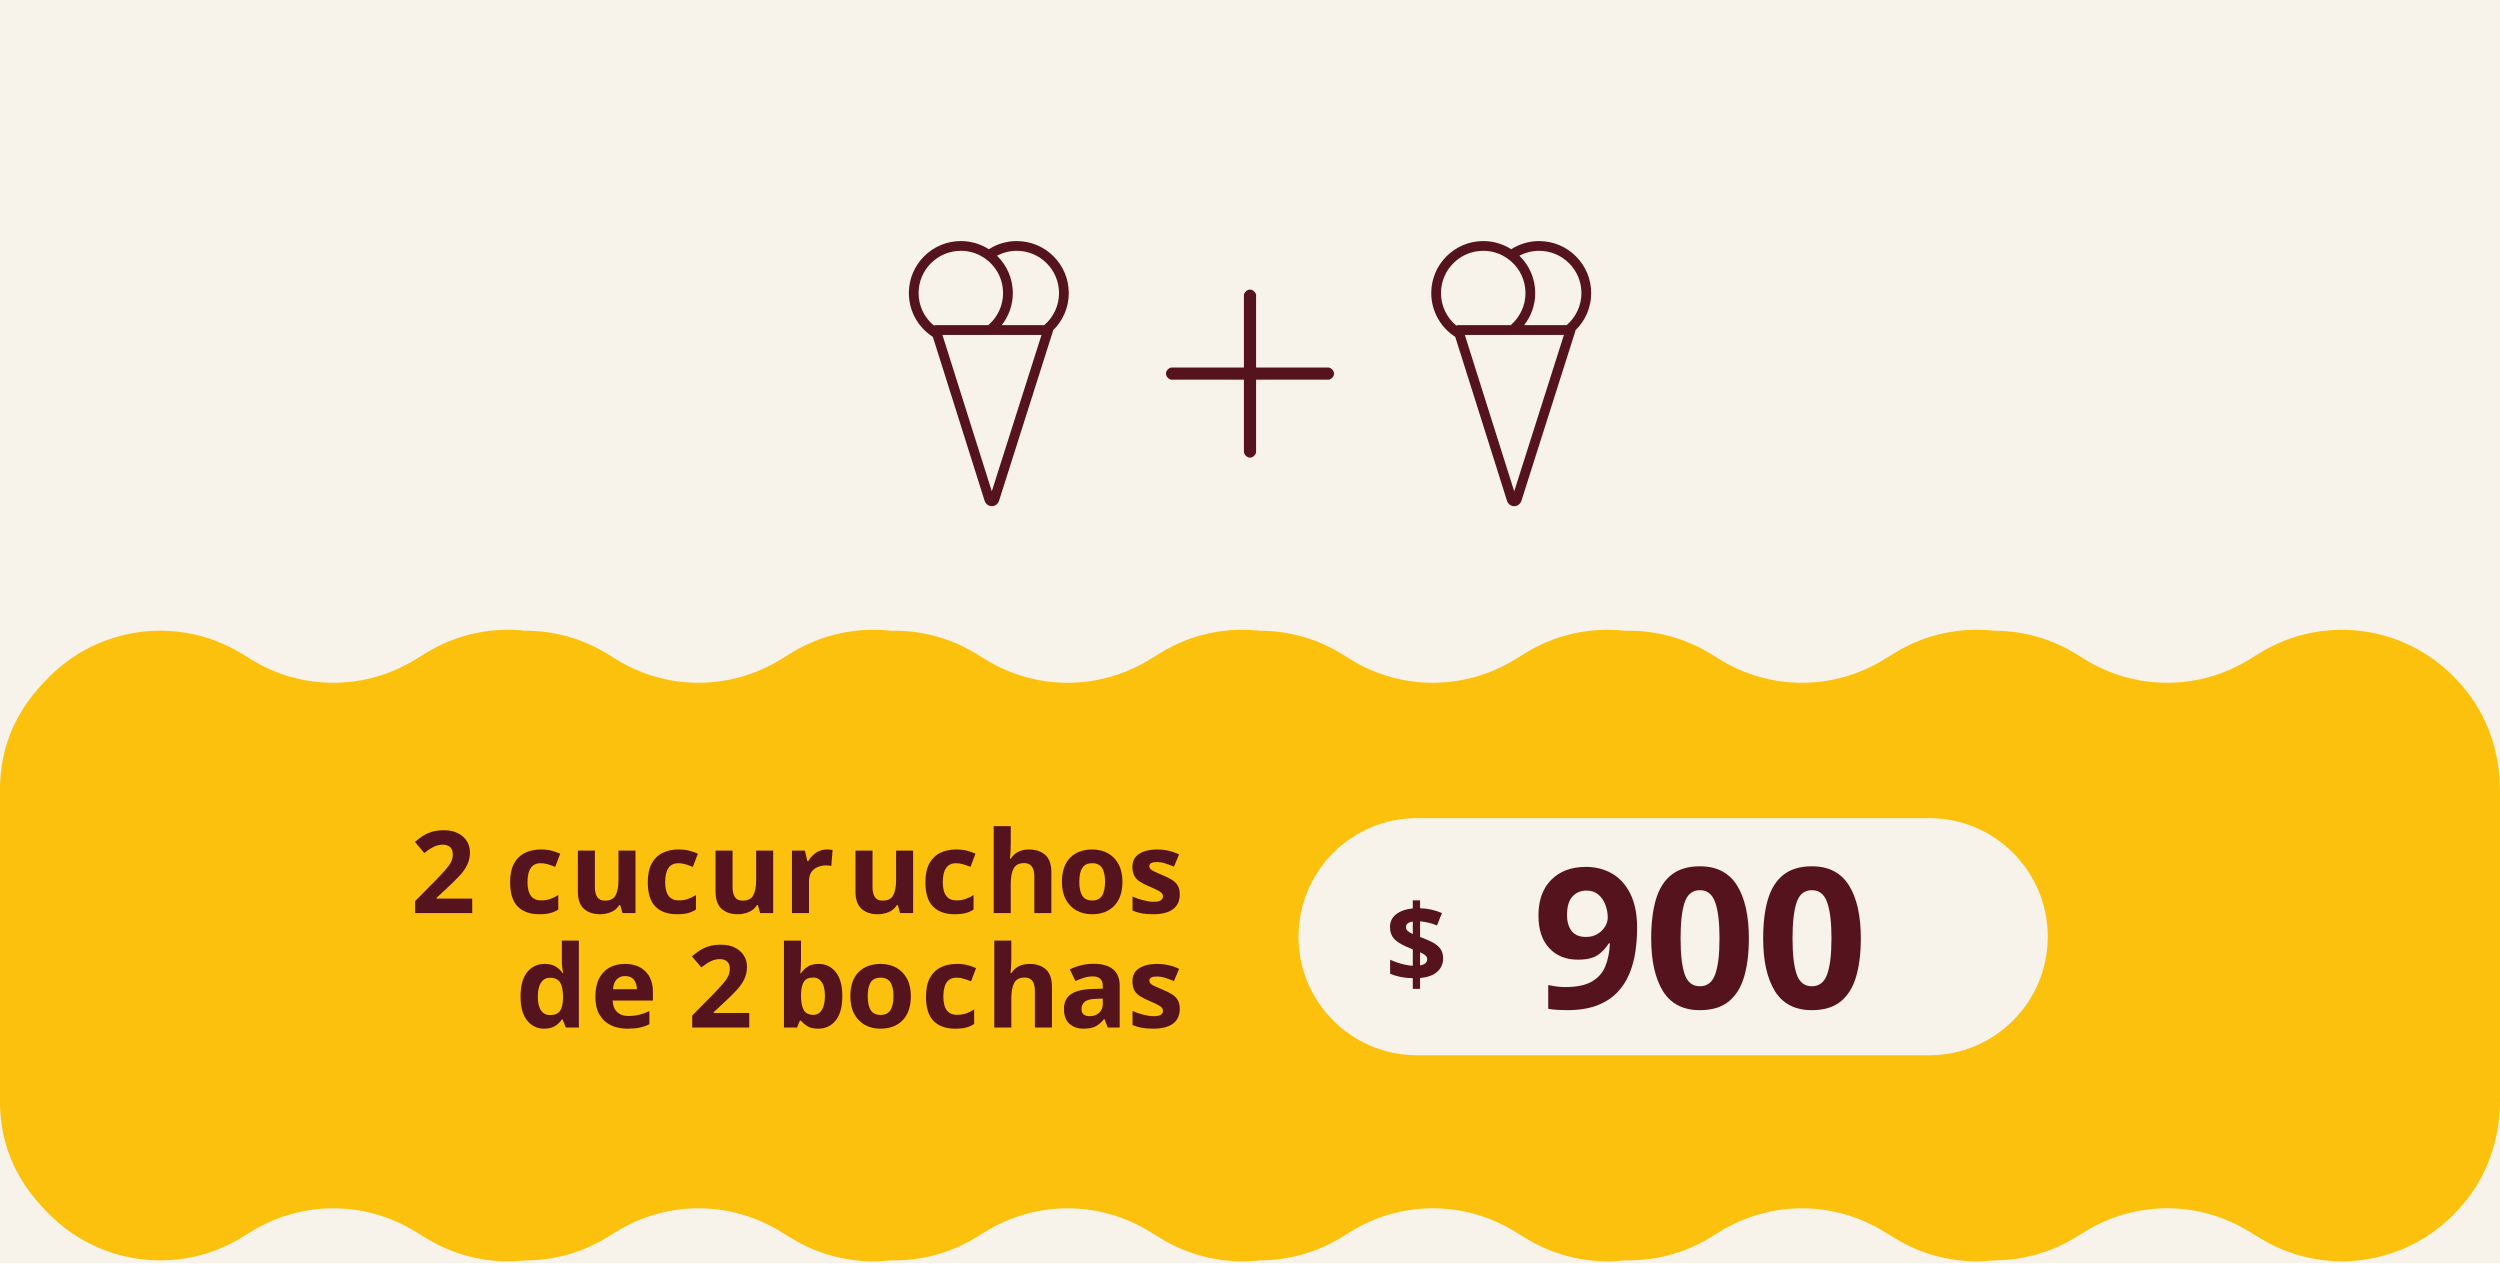
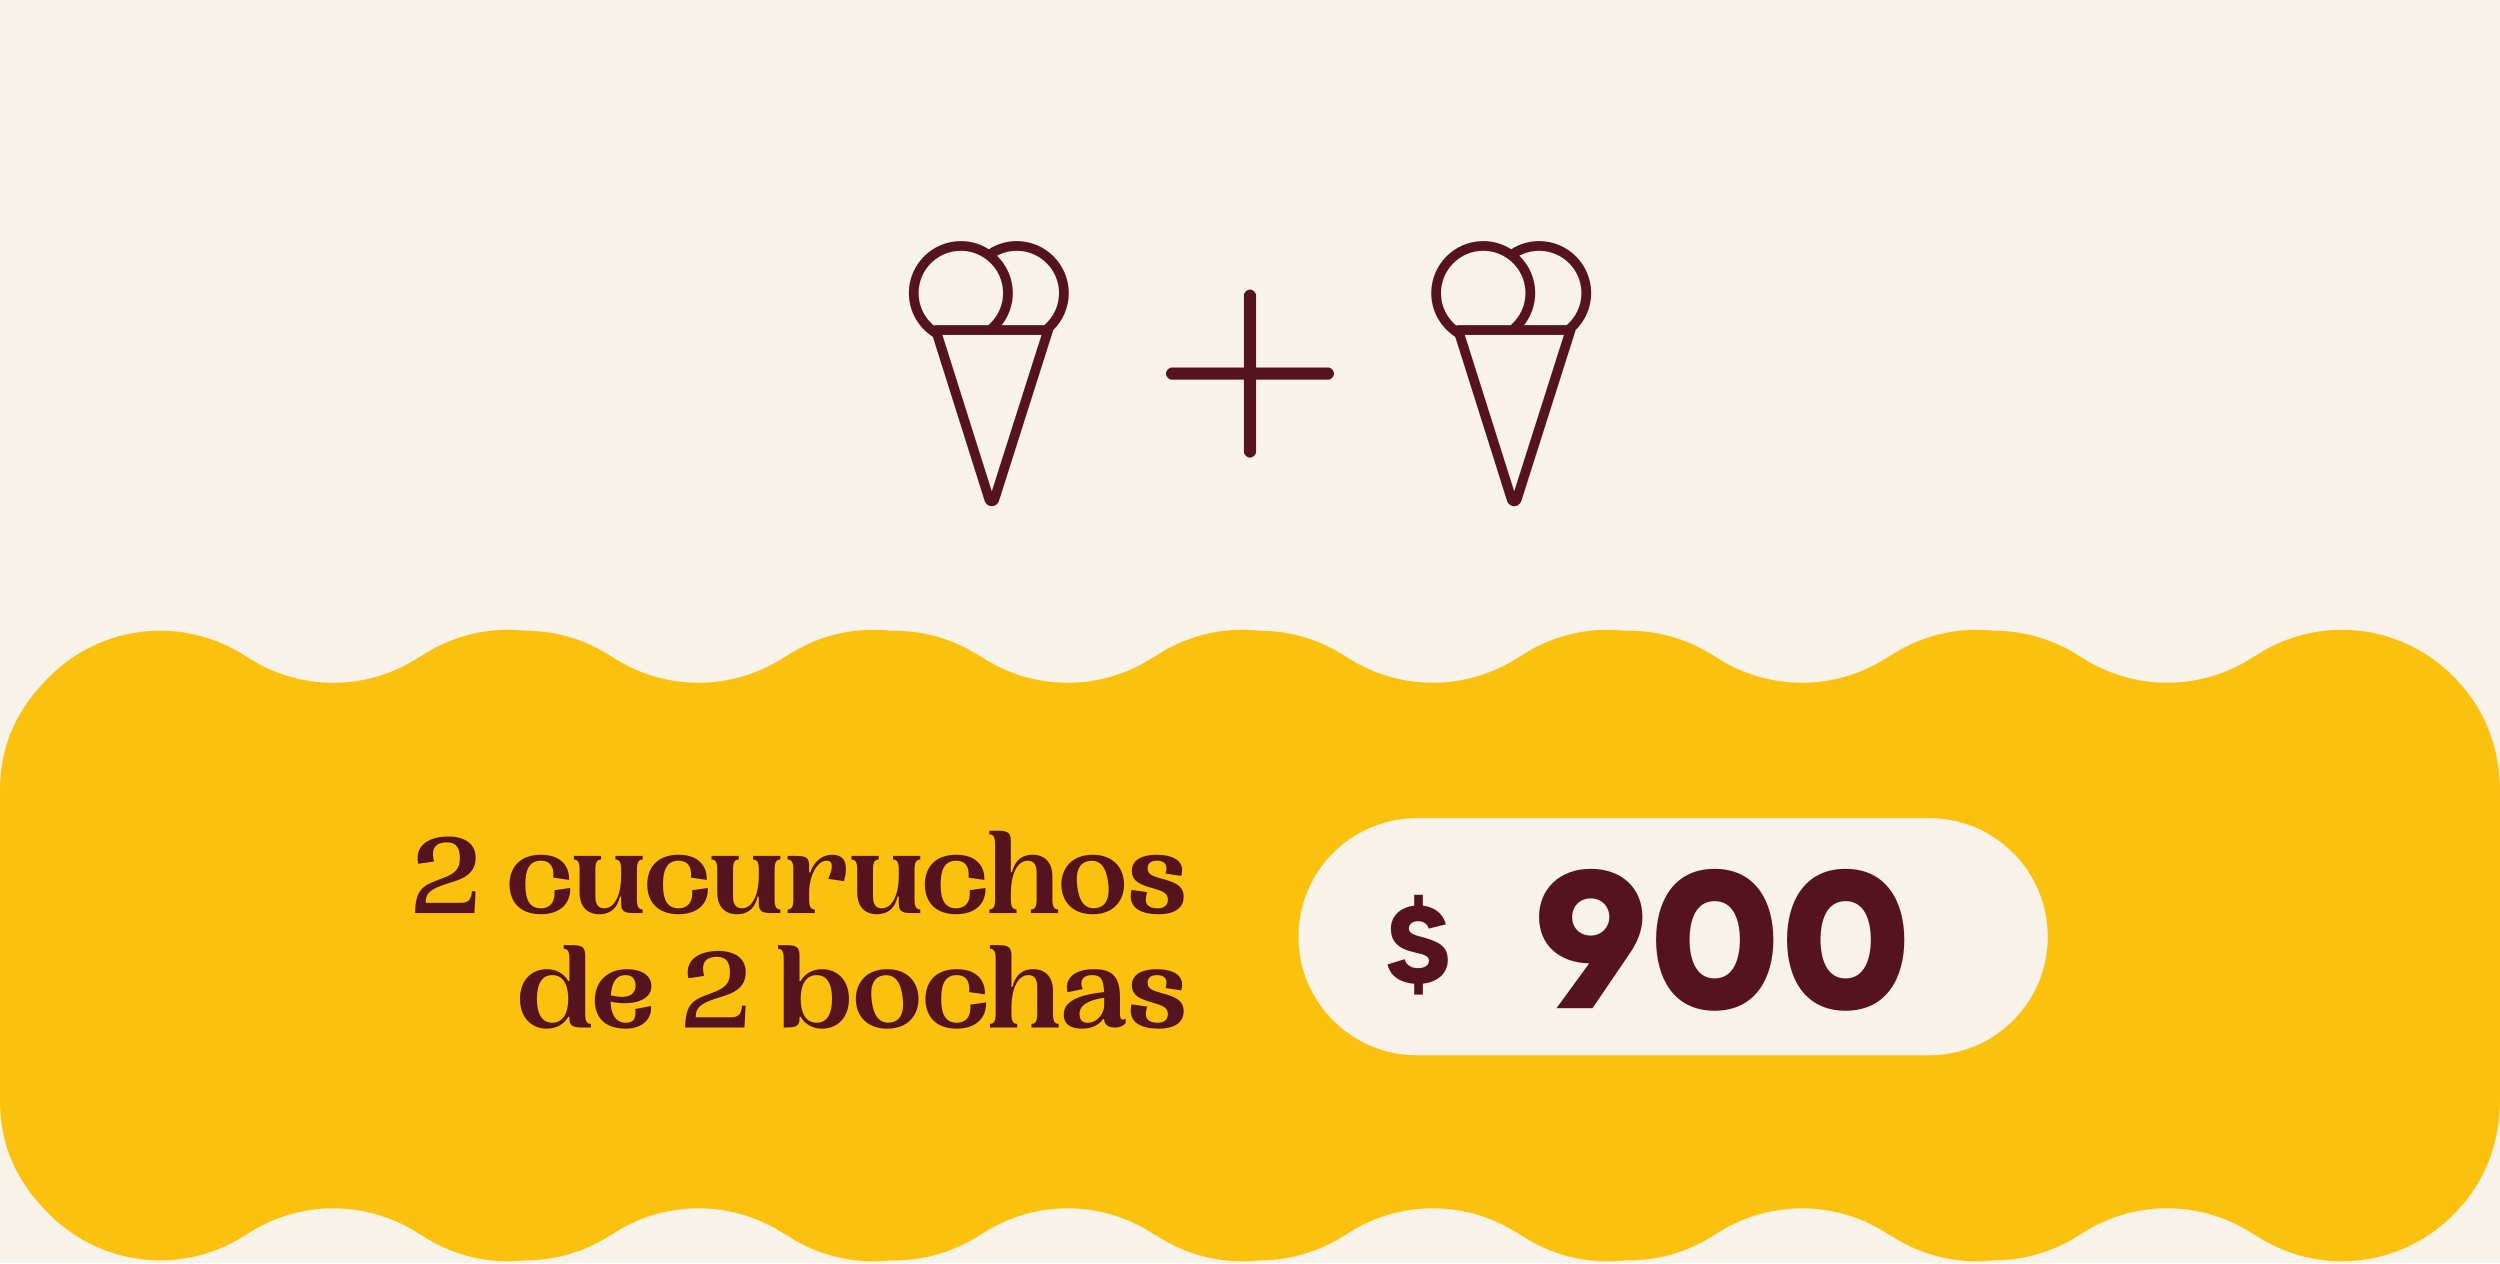
- <svg xmlns="http://www.w3.org/2000/svg" xmlns:xlink="http://www.w3.org/1999/xlink" viewBox="0 0 1920 970">
-   <style>.M{letter-spacing:-.01em}.J{letter-spacing:-.02em}.L{letter-spacing:-.05em}.N{letter-spacing:-.04em}.P{letter-spacing:-.02em}.Q{letter-spacing:0em}.I{letter-spacing:-.02em}.O{letter-spacing:0em}.H{letter-spacing:-.04em}.K{letter-spacing:-.05em}.G{letter-spacing:-.05em}.R{fill:#55131d}.S{font-weight:700}.T{font-family:MADETOMMY-Bold,MADE TOMMY}</style>
-   <path d="M0 970V0h1920v970z" fill="#f7f2ea" />
-   <path d="M1920 606.83v238.61c0 29.43-9.94 58.26-29.24 80.36-.99 1.14-2.02 2.28-3.07 3.39l-1.44 1.53c-30.88 32.82-76.46 44.97-118.2 33.99l-1.13-.3-2.55-.73-1.58-.48-2.26-.72-2.02-.7-1.86-.66c-1.3-.48-2.59-.99-3.88-1.52-5.76-2.39-11.41-5.24-16.87-8.58l-8.84-5.4a111.64 111.64 0 0 0-3.64-2.14 128.98 128.98 0 0 0-5.56-2.95l-1.88-.92a137.89 137.89 0 0 0-5.71-2.54l-1.92-.78a119.7 119.7 0 0 0-25.73-6.95 120.02 120.02 0 0 0-34.69-.27 129.9 129.9 0 0 0-6.12 1l-2.03.41a155.24 155.24 0 0 0-4.04.91c-2.01.49-4.01 1.03-6.01 1.64l-2.48.78-2.94 1-1.04.37-3.38 1.29-3.87 1.62c-5.13 2.26-10.14 4.88-15 7.9l-6.28 3.89c-4.51 2.8-9.16 5.27-13.89 7.41-3.61 1.63-7.28 3.07-10.99 4.33-4.61 1.56-9.3 2.82-14 3.8l-2.58.51a107.23 107.23 0 0 1-3.04.52c-.34.06-.68.11-1 .16-1.17.18-2.35.33-3.53.48-4.78.57-9.6.86-14.39.85-2.23.25-4.47.43-6.7.55a119.34 119.34 0 0 1-20.69-.65c-3.36-.41-6.7-.94-10.03-1.62a140.04 140.04 0 0 1-5.99-1.38c-1.98-.52-3.95-1.08-5.91-1.7a120.58 120.58 0 0 1-16.07-6.36c-1.68-.82-3.34-1.67-5-2.56h0c-1.86-1.01-3.7-2.08-5.52-3.19l-8.83-5.4a120.74 120.74 0 0 0-5.48-3.15l-1.86-.98a126.84 126.84 0 0 0-5.63-2.74l-1.91-.85c-1.9-.83-3.83-1.6-5.76-2.33-7.11-2.66-14.4-4.61-21.79-5.89a108.8 108.8 0 0 0-4.03-.62c-5.39-.74-10.83-1.1-16.26-1.1l-2.04.02c-.6 0-1.19.02-1.79.04-1.65.05-3.3.14-4.95.26l-1.48.12a113.93 113.93 0 0 0-4.1.43c-.74.08-1.46.18-2.19.28a122 122 0 0 0-3.83.6c-1.39.24-2.78.51-4.17.8-13.5 2.82-26.63 8-38.76 15.51l-6.28 3.89c-20.43 12.66-43.38 18.52-66.04 17.99-25.88 2.95-52.74-2.46-76.3-16.87l-8.84-5.4a120.05 120.05 0 0 0-126.02.39l-6.28 3.89a119.96 119.96 0 0 1-63.43 18.04c-25.76 2.85-52.47-2.58-75.92-16.92l-8.83-5.4c-38.75-23.69-87.4-23.54-126.02.39l-6.28 3.89c-20.43 12.66-43.38 18.52-66.04 17.99-25.88 2.95-52.74-2.46-76.3-16.87l-8.84-5.4a120.05 120.05 0 0 0-126.02.39l-6.27 3.89c-19.65 12.17-41.62 18.06-63.43 18.04-25.77 2.85-52.48-2.58-75.92-16.92l-8.84-5.4c-38.75-23.69-87.4-23.54-126.02.39l-6.27 3.89c-48.88 30.3-112.24 21.76-151.46-20.42l-3.42-3.68c-8.97-9.64-16.07-20.37-21.32-31.73-7.02-15.22-10.2-31.95-10.2-48.73V606.99c0-16.79 3.18-33.51 10.2-48.73 5.25-11.37 12.35-22.1 21.32-31.74l3.42-3.67c39.22-42.18 102.58-50.72 151.46-20.42l6.27 3.89c38.62 23.93 87.26 24.08 126.02.38l8.84-5.4c23.44-14.33 50.15-19.76 75.92-16.91 21.81-.03 43.78 5.87 63.43 18.04l6.27 3.89c38.62 23.93 87.26 24.08 126.02.39l8.84-5.41c23.56-14.4 50.42-19.81 76.3-16.86 22.66-.53 45.62 5.33 66.04 17.99l6.28 3.89c38.62 23.93 87.26 24.08 126.02.38l8.83-5.4c23.45-14.33 50.16-19.76 75.92-16.91a119.87 119.87 0 0 1 63.43 18.04l6.28 3.89c38.62 23.93 87.26 24.08 126.02.39l8.84-5.41c23.56-14.4 50.42-19.81 76.3-16.86 22.66-.53 45.62 5.33 66.04 17.99l6.28 3.89c11.86 7.35 24.68 12.46 37.86 15.31 2.1.46 4.21.86 6.32 1.19l1.7.27 3.05.41c1.06.13 2.13.24 3.2.34a44.59 44.59 0 0 0 1.59.14 43.03 43.03 0 0 0 1.6.12c1.41.09 2.83.16 4.25.21l1.68.04 2.02.02c21.73.01 43.46-5.88 62.74-17.67l8.83-5.4c23.45-14.33 50.16-19.76 75.92-16.91 5.49-.01 11 .36 16.48 1.11 1.35.18 2.71.39 4.06.63a114.8 114.8 0 0 1 4.04.77 119.26 119.26 0 0 1 23.77 7.59l3.84 1.77 3.8 1.91a113.3 113.3 0 0 1 7.45 4.27l6.28 3.89c1.82 1.12 3.66 2.21 5.53 3.22l1.86 1c1.88.99 3.78 1.93 5.69 2.8 8.29 3.82 16.91 6.64 25.68 8.48l3.75.72c12.25 2.16 24.75 2.4 37.06.72l4.04-.62c7.38-1.27 14.68-3.23 21.78-5.89 1.93-.73 3.86-1.5 5.76-2.33l1.91-.85a138.96 138.96 0 0 0 5.63-2.74l1.86-.98a120.74 120.74 0 0 0 5.48-3.15l8.83-5.41c3.03-1.86 6.13-3.56 9.27-5.12a131.25 131.25 0 0 1 3.79-1.8c1.26-.58 2.54-1.12 3.82-1.65.64-.28 1.28-.54 1.94-.79a138.71 138.71 0 0 1 3.87-1.44h0c1.21-.44 2.43-.84 3.66-1.23l1.72-.52 1.92-.56 2.1-.57 1.39-.35a121.74 121.74 0 0 1 12.43-2.43c.03 0 .05 0 .08-.01 37.73-5.29 76.88 7.54 104.37 36.77l1.44 1.53c1.05 1.11 2.08 2.25 3.07 3.39 19.29 22.1 29.24 50.93 29.24 80.36z" fill="#fcc10c" />
-   <rect x="997.24" y="628.31" width="575.44" height="182.13" rx="91.06" fill="#f7f2ea" />
-   <text font-size="83.24" class="R S T">
-     <tspan x="1063.96" y="754.61">$</tspan>
-   </text>
-   <text font-size="150.33" class="R S T">
-     <tspan x="1176.72" y="774.3">900</tspan>
-   </text>
-   <g class="R">
-     <path d="M960 351.49c-2.58 0-4.67-2.73-4.67-4.24V226.62c0-1.51 2.09-4.24 4.67-4.24s4.67 2.73 4.67 4.24v120.63c0 1.51-2.09 4.24-4.67 4.24z" />
-     <path d="M1024.56 286.94c0 2.58-2.73 4.67-4.24 4.67H899.69c-1.51 0-4.24-2.09-4.24-4.67s2.73-4.67 4.24-4.67h120.63c1.51 0 4.24 2.09 4.24 4.67z" />
-     <text font-family="PPWoodland-Bold,PP Woodland" font-size="87.88" class="S">
-       <tspan x="315.31" y="701.26">2 </tspan>
-       <tspan class="G" x="387.81" y="701.26">c</tspan>
-       <tspan class="H" x="437.2" y="701.26">u</tspan>
-       <tspan class="G" x="493.54" y="701.26">c</tspan>
-       <tspan class="I" x="542.93" y="701.26">u</tspan>
-       <tspan class="J" x="601.37" y="701.26">r</tspan>
-       <tspan class="H" x="650.41" y="701.26">u</tspan>
-       <tspan class="K" x="706.75" y="701.26">c</tspan>
-       <tspan class="L" x="756.31" y="701.26">h</tspan>
-       <tspan class="M" x="811.59" y="701.26">o</tspan>
-       <tspan x="865.73" y="701.26">s</tspan>
-       <tspan class="N" x="395.82" y="789.15">d</tspan>
-       <tspan class="O" x="453.29" y="789.15">e 2 </tspan>
-       <tspan class="P" x="595.22" y="789.15">bo</tspan>
-       <tspan class="K" x="707.19" y="789.15">c</tspan>
-       <tspan class="N" x="756.75" y="789.15">h</tspan>
-       <tspan class="Q" x="813.44" y="789.15">a</tspan>
-       <tspan class="O" x="865.73" y="789.15">s</tspan>
-     </text>
-     <use xlink:href="#B" />
-     <path d="M759.4 249.37l-.4.35h.79l-.4-.35z" />
-     <use xlink:href="#C" />
-     <use xlink:href="#B" x="401.2" />
-     <path d="M1160.6 249.37l-.4.35h.79l-.4-.35z" />
-     <use xlink:href="#C" x="401.2" />
+ <svg xmlns="http://www.w3.org/2000/svg" id="Capa_2" data-name="Capa 2" viewBox="0 0 1920 970">
+   <defs>
+     <style>
+       .cls-1 {
+         fill: #fcc10c;
+       }
+ 
+       .cls-2 {
+         fill: #55131d;
+       }
+ 
+       .cls-3 {
+         fill: #f7f2ea;
+       }
+     </style>
+   </defs>
+   <g id="Capa_1-2" data-name="Capa 1">
+     <g>
+       <rect class="cls-3" x="475" y="-475" width="970" height="1920" transform="translate(475 1445) rotate(-90)" />
+       <path class="cls-1" d="M1920,606.83v238.61c0,29.43-9.94,58.26-29.24,80.36-.99,1.14-2.02,2.28-3.07,3.39l-1.44,1.53c-30.88,32.82-76.46,44.97-118.2,33.99-.38-.1-.75-.2-1.13-.3-.85-.23-1.7-.48-2.55-.73-.53-.16-1.06-.32-1.58-.48-.75-.24-1.51-.47-2.26-.72-.68-.23-1.35-.46-2.02-.7-.62-.22-1.24-.43-1.86-.66-1.3-.48-2.59-.99-3.88-1.52,0,0,0,0,0,0-5.76-2.39-11.41-5.24-16.87-8.58l-8.84-5.4c-1.2-.74-2.42-1.45-3.64-2.14-1.84-1.03-3.69-2.02-5.56-2.95-.63-.31-1.25-.62-1.88-.92-1.89-.89-3.79-1.74-5.71-2.54-.64-.26-1.28-.52-1.92-.78-8.35-3.29-16.99-5.61-25.73-6.95-11.49-1.77-23.18-1.86-34.69-.27-2.04,.28-4.08,.62-6.12,1-.68,.13-1.35,.27-2.03,.41-1.34,.28-2.69,.59-4.04,.91-2.01,.49-4.01,1.03-6.01,1.64-.83,.25-1.65,.51-2.48,.78-.98,.32-1.97,.66-2.94,1-.35,.12-.7,.24-1.04,.37-1.13,.42-2.26,.85-3.38,1.29-1.29,.52-2.59,1.05-3.87,1.62-5.13,2.26-10.14,4.88-15,7.9l-6.28,3.89c-4.51,2.8-9.16,5.27-13.89,7.41-3.61,1.63-7.28,3.07-10.99,4.33-4.61,1.56-9.3,2.82-14,3.8-.86,.18-1.71,.35-2.58,.51-1.01,.19-2.03,.36-3.04,.52-.34,.06-.68,.11-1,.16-1.17,.18-2.35,.33-3.53,.48-4.78,.57-9.6,.86-14.39,.85-2.23,.25-4.47,.43-6.7,.55-6.88,.38-13.8,.17-20.69-.65,0,0,0,0-.02,0-3.34-.41-6.68-.94-10.01-1.62-2-.41-4-.88-5.99-1.38-1.98-.52-3.95-1.08-5.91-1.7-5.45-1.71-10.82-3.84-16.07-6.36-1.68-.82-3.34-1.67-5-2.56h0c-1.86-1.01-3.7-2.08-5.52-3.19l-8.83-5.4c-1.81-1.1-3.64-2.16-5.48-3.15-.62-.33-1.23-.66-1.86-.98-1.86-.96-3.74-1.88-5.63-2.74-.64-.28-1.27-.57-1.91-.85-1.9-.83-3.83-1.6-5.76-2.33-7.11-2.66-14.4-4.61-21.79-5.89-1.34-.23-2.68-.44-4.03-.62-5.39-.74-10.83-1.1-16.26-1.1-.68,0-1.36,0-2.04,.02-.6,0-1.19,.02-1.79,.04-1.65,.05-3.3,.14-4.95,.26-.5,.04-.99,.08-1.48,.12-1.37,.12-2.73,.26-4.1,.43-.74,.08-1.46,.18-2.19,.28-1.28,.18-2.56,.38-3.83,.6-1.39,.24-2.78,.51-4.17,.8-13.5,2.82-26.63,8-38.76,15.51l-6.28,3.89c-20.43,12.66-43.38,18.52-66.04,17.99-25.88,2.95-52.74-2.46-76.3-16.87l-8.84-5.4c-38.75-23.7-87.4-23.55-126.02,.39l-6.28,3.89c-19.64,12.17-41.62,18.06-63.43,18.04-25.76,2.85-52.47-2.58-75.92-16.92l-8.83-5.4c-38.75-23.69-87.4-23.54-126.02,.39l-6.28,3.89c-20.43,12.66-43.38,18.52-66.04,17.99-25.88,2.95-52.74-2.46-76.3-16.87l-8.84-5.4c-38.75-23.7-87.4-23.55-126.02,.39l-6.27,3.89c-19.65,12.17-41.62,18.06-63.43,18.04-25.77,2.85-52.48-2.58-75.92-16.92l-8.84-5.4c-38.75-23.69-87.4-23.54-126.02,.39l-6.27,3.89c-48.88,30.3-112.24,21.76-151.46-20.42l-3.42-3.68c-8.97-9.64-16.07-20.37-21.32-31.73-7.02-15.22-10.2-31.95-10.2-48.73v-238.37c0-16.79,3.18-33.51,10.2-48.73,5.25-11.37,12.35-22.1,21.32-31.74l3.42-3.67c39.22-42.18,102.58-50.72,151.46-20.42l6.27,3.89c38.62,23.93,87.26,24.08,126.02,.38l8.84-5.4c23.44-14.33,50.15-19.76,75.92-16.91,21.81-.03,43.78,5.87,63.43,18.04l6.27,3.89c38.62,23.93,87.26,24.08,126.02,.39l8.84-5.41c23.56-14.4,50.42-19.81,76.3-16.86,22.66-.53,45.62,5.33,66.04,17.99l6.28,3.89c38.62,23.93,87.26,24.08,126.02,.38l8.83-5.4c23.45-14.33,50.16-19.76,75.92-16.91,21.81-.03,43.79,5.87,63.43,18.04l6.28,3.89c38.62,23.93,87.26,24.08,126.02,.39l8.84-5.41c23.56-14.4,50.42-19.81,76.3-16.86,22.66-.53,45.62,5.33,66.04,17.99l6.28,3.89c11.86,7.35,24.68,12.46,37.86,15.31,2.1,.46,4.21,.86,6.32,1.19,.57,.09,1.13,.18,1.7,.27,1.01,.15,2.04,.29,3.05,.41,1.06,.13,2.13,.24,3.2,.34,.54,.06,1.06,.1,1.59,.14,.54,.05,1.06,.09,1.6,.12,1.41,.09,2.83,.16,4.25,.21,.56,.02,1.12,.03,1.68,.04,.68,.01,1.34,.02,2.02,.02,21.73,.01,43.46-5.88,62.74-17.67l8.83-5.4c23.45-14.33,50.16-19.76,75.92-16.91,5.49-.01,11,.36,16.48,1.11,1.35,.18,2.71,.39,4.06,.63,1.34,.23,2.7,.49,4.04,.77,8.08,1.67,16.04,4.2,23.77,7.59,1.28,.57,2.57,1.16,3.84,1.77,1.27,.62,2.54,1.25,3.8,1.91,2.52,1.32,5,2.74,7.45,4.27l6.28,3.89c1.82,1.12,3.66,2.21,5.53,3.22,.62,.34,1.24,.68,1.86,1,1.88,.99,3.78,1.93,5.69,2.8,8.29,3.82,16.91,6.64,25.68,8.48,1.25,.26,2.5,.5,3.75,.72,12.25,2.16,24.75,2.4,37.06,.72,1.35-.19,2.69-.39,4.04-.62,7.38-1.27,14.68-3.23,21.78-5.89,1.93-.73,3.86-1.5,5.76-2.33,.64-.28,1.27-.57,1.91-.85,1.89-.87,3.77-1.78,5.63-2.74,.63-.33,1.24-.66,1.86-.98,1.84-.99,3.67-2.05,5.48-3.15l8.83-5.41c3.03-1.86,6.13-3.56,9.27-5.12,1.25-.62,2.52-1.22,3.79-1.8,1.26-.58,2.54-1.12,3.82-1.65,.64-.28,1.28-.54,1.94-.79,1.28-.5,2.58-.98,3.87-1.44h0c1.21-.44,2.43-.84,3.66-1.23,.57-.18,1.14-.35,1.72-.52,.64-.19,1.28-.38,1.92-.56,.7-.2,1.4-.39,2.1-.57,.46-.12,.93-.24,1.39-.35,4.12-1.03,8.27-1.84,12.43-2.43,.03,0,.05,0,.08-.01,37.73-5.29,76.88,7.54,104.37,36.77l1.44,1.53c1.05,1.11,2.08,2.25,3.07,3.39,19.29,22.1,29.24,50.93,29.24,80.36Z" />
+       <rect class="cls-3" x="997.24" y="628.31" width="575.44" height="182.13" rx="91.06" ry="91.06" />
+       <g>
+         <path class="cls-2" d="M1092.76,755.44v8.41h-6.66v-8.32c-9.57-.75-18.15-4.99-20.48-14.82l13.15-4.08c.75,3.33,3.83,6.91,10.15,6.91,4.91,0,8.49-1.92,8.49-5.74,0-4.33-5.66-4.99-12.24-6.66-11.65-2.83-16.98-8.24-16.98-17.98s7.49-16.48,17.9-17.65v-8.32h6.66v8.32c8.66,1,15.65,6.08,17.65,14.4l-13.15,3.25c-.75-2.83-3.25-5.66-8.24-5.66-4.16,0-6.99,2.25-6.99,5.58,0,4.58,6.99,5.66,11.49,6.91,14.23,4,18.4,8.49,18.4,17.56s-6.91,16.65-19.14,17.9Z" />
+         <g>
+           <path class="cls-2" d="M1181.99,704.24c0-21.35,15.63-36.98,39.69-36.98s39.69,15.03,39.69,36.98c0,14.58-7.82,25.26-11.73,30.97l-26.61,39.09h-27.66l25.11-34.43c-23-.45-38.48-14.13-38.48-35.63Zm25.41,0c0,8.12,5.71,14.28,14.28,14.28,8.12,0,14.28-6.31,14.28-14.28s-5.86-14.28-14.28-14.28-14.28,6.16-14.28,14.28Z" />
+           <path class="cls-2" d="M1361.93,721.68c0,29.31-13.53,54.57-45.1,54.57s-44.95-25.25-44.95-54.57,13.53-54.42,44.95-54.42,45.1,25.1,45.1,54.42Zm-25.71,0c0-15.33-5.11-29.62-19.39-29.62s-19.24,14.28-19.24,29.62,5.11,29.76,19.24,29.76,19.39-14.28,19.39-29.76Z" />
+           <path class="cls-2" d="M1462.5,721.68c0,29.31-13.53,54.57-45.1,54.57s-44.95-25.25-44.95-54.57,13.53-54.42,44.95-54.42,45.1,25.1,45.1,54.42Zm-25.71,0c0-15.33-5.11-29.62-19.39-29.62s-19.24,14.28-19.24,29.62,5.11,29.76,19.24,29.76,19.39-14.28,19.39-29.76Z" />
+         </g>
+       </g>
+       <g>
+         <path class="cls-2" d="M960,351.49c-2.58,0-4.67-2.73-4.67-4.24v-120.63c0-1.51,2.09-4.24,4.67-4.24s4.67,2.73,4.67,4.24v120.63c0,1.51-2.09,4.24-4.67,4.24Z" />
+         <path class="cls-2" d="M1024.56,286.94c0,2.58-2.73,4.67-4.24,4.67h-120.63c-1.51,0-4.24-2.09-4.24-4.67s2.73-4.67,4.24-4.67h120.63c1.51,0,4.24,2.09,4.24,4.67Z" />
+       </g>
+       <g>
+         <path class="cls-2" d="M362.42,684.38l2.81,.18-.62,11.6-.26,5.1h-45.53c0-19.86,7.82-21.8,20.48-26.54,9.49-3.52,13.89-6.86,13.89-15.73,0-7.91-2.99-12.04-9.84-12.04-4.57,0-13.54,.97-10.02,14.68l-12.13,1.76c-3.52-17.14,13.01-21.01,22.94-21.01s21.18,3.78,21.18,16.35c0,15.29-15.12,17.49-23.64,20.48-10.81,3.78-14.77,6.42-14.77,14.15h27.33c5.54,0,7.82-2.64,8.17-8.96Z" />
+         <path class="cls-2" d="M415.5,656.44c14.77,0,21.97,8.26,21.53,19.34l-12.13-1.76c.88-8.61-2.81-13.01-9.49-13.01-8.96,0-11.95,7.03-11.95,18.28s2.99,18.28,11.95,18.28c6.68,0,11.25-4.39,10.37-13.89l12.13-1.76c.44,11.95-7.73,20.21-22.5,20.21-17.49,0-24.08-10.99-24.08-22.85s6.68-22.85,24.17-22.85Z" />
+         <path class="cls-2" d="M489.15,667.86v22.85c0,5.62,1.23,7.73,4.39,7.73v2.81h-5.8c-6.86,0-10.72-.44-10.72-7.29v-5.36h-.88c-1.85,8.26-6.94,13.54-15.82,13.54s-15.21-5.36-15.21-16.79v-17.49c0-5.62-1.23-7.73-4.39-7.73v-2.81h20.92v2.81c-3.16,0-4.39,2.11-4.39,7.73v20.48c0,5.89,1.93,9.23,6.77,9.23,8.96,0,13.01-12.39,13.01-24.43v-5.27c0-5.62-1.23-7.73-4.39-7.73v-2.81h20.92v2.81c-3.16,0-4.39,2.11-4.39,7.73Z" />
+         <path class="cls-2" d="M521.23,656.44c14.77,0,21.97,8.26,21.53,19.34l-12.13-1.76c.88-8.61-2.81-13.01-9.49-13.01-8.96,0-11.95,7.03-11.95,18.28s2.99,18.28,11.95,18.28c6.68,0,11.25-4.39,10.37-13.89l12.13-1.76c.44,11.95-7.73,20.21-22.5,20.21-17.49,0-24.08-10.99-24.08-22.85s6.68-22.85,24.17-22.85Z" />
+         <path class="cls-2" d="M594.88,667.86v22.85c0,5.62,1.23,7.73,4.39,7.73v2.81h-5.8c-6.86,0-10.72-.44-10.72-7.29v-5.36h-.88c-1.85,8.26-6.94,13.54-15.82,13.54s-15.21-5.36-15.21-16.79v-17.49c0-5.62-1.23-7.73-4.39-7.73v-2.81h20.92v2.81c-3.16,0-4.39,2.11-4.39,7.73v20.48c0,5.89,1.93,9.23,6.77,9.23,8.96,0,13.01-12.39,13.01-24.43v-5.27c0-5.62-1.23-7.73-4.39-7.73v-2.81h20.92v2.81c-3.16,0-4.39,2.11-4.39,7.73Z" />
+         <path class="cls-2" d="M648.22,676.74l-12.13-1.76c4.57-10.28,2.99-13.97-1.23-13.97-7.65,0-13.45,12.39-13.45,24.43v5.27c0,5.62,1.23,7.73,4.39,7.73v2.81h-20.92v-2.81c3.16,0,4.39-2.11,4.39-7.73v-22.85c0-5.62-1.23-7.73-4.39-7.73v-2.81h5.8c6.86,0,10.72,.44,10.72,7.29v5.36h.88c1.76-5.62,7.12-13.54,16.88-13.54s12.57,7.12,9.05,20.3Z" />
+         <path class="cls-2" d="M702.36,667.86v22.85c0,5.62,1.23,7.73,4.39,7.73v2.81h-5.8c-6.86,0-10.72-.44-10.72-7.29v-5.36h-.88c-1.85,8.26-6.94,13.54-15.82,13.54s-15.21-5.36-15.21-16.79v-17.49c0-5.62-1.23-7.73-4.39-7.73v-2.81h20.92v2.81c-3.16,0-4.39,2.11-4.39,7.73v20.48c0,5.89,1.93,9.23,6.77,9.23,8.96,0,13.01-12.39,13.01-24.43v-5.27c0-5.62-1.23-7.73-4.39-7.73v-2.81h20.92v2.81c-3.16,0-4.39,2.11-4.39,7.73Z" />
+         <path class="cls-2" d="M734.44,656.44c14.77,0,21.97,8.26,21.53,19.34l-12.13-1.76c.88-8.61-2.81-13.01-9.49-13.01-8.96,0-11.95,7.03-11.95,18.28s2.99,18.28,11.95,18.28c6.68,0,11.25-4.39,10.37-13.89l12.13-1.76c.44,11.95-7.73,20.21-22.5,20.21-17.49,0-24.08-10.99-24.08-22.85s6.68-22.85,24.17-22.85Z" />
+         <path class="cls-2" d="M812.66,698.45v2.81h-20.92v-2.81c3.16,0,4.39-2.11,4.39-7.73v-20.48c0-5.89-1.93-9.23-6.77-9.23-8.96,0-13.01,12.39-13.01,24.43v5.27c0,5.62,1.23,7.73,4.39,7.73v2.81h-20.92v-2.81c3.16,0,4.39-2.11,4.39-7.73v-42.19c0-5.62-1.23-7.73-4.39-7.73v-2.81h5.8c6.86,0,10.72,.53,10.72,7.73v24.26h.88c1.85-8.26,6.94-13.54,15.82-13.54s15.21,5.36,15.21,16.79v17.49c0,5.62,1.23,7.73,4.39,7.73Z" />
+         <path class="cls-2" d="M839.2,656.44c16.61,0,24.08,10.99,24.08,22.85s-7.47,22.85-24.08,22.85-24.08-10.99-24.08-22.85,7.47-22.85,24.08-22.85Zm2.46,40.96c8.26-1.05,10.81-8.44,9.4-19.6-1.41-11.07-5.62-17.67-14.33-16.61-8.26,1.05-10.81,8.44-9.4,19.6,1.41,11.07,5.62,17.67,14.33,16.61Z" />
+         <path class="cls-2" d="M888.32,656.44c11.16,0,22.41,3.87,18.9,16.26l-12.13-1.76c2.64-8-2.11-9.93-6.5-9.93-5.36,0-7.21,2.64-7.21,5.71,0,4.04,2.02,5.62,9.84,7.82,9.32,2.55,17.84,4.83,17.84,14.06,0,10.11-9.05,13.54-19.07,13.54-12.22,0-24.52-3.87-21.01-18.72l12.13,1.76c-3.52,10.02,1.76,12.39,8.17,12.39,5.45,0,7.65-2.9,7.65-6.77,0-5.01-4.31-6.42-10.63-8.35-9.67-2.72-17.05-5.1-17.05-13.71s8.35-12.3,19.07-12.3Z" />
+         <path class="cls-2" d="M419.99,744.32c7.12,0,13.27,3.34,16.44,9.14h.88v-17.05c0-5.62-1.23-7.73-4.39-7.73v-2.81h5.8c6.86,0,10.72,.53,10.72,7.73v45c0,5.62,1.23,7.73,4.39,7.73v2.81h-5.8c-6.59,0-10.72-.44-10.72-6.59v-1.67h-.88c-3.16,5.8-9.32,9.14-16.44,9.14-11.25,0-20.65-7.91-20.65-22.85s9.4-22.85,20.65-22.85Zm4.13,41.13c8.26,0,12.3-7.29,12.3-18.28s-4.04-18.28-12.3-18.28-11.78,7.29-11.78,18.28,3.52,18.28,11.78,18.28Z" />
+         <path class="cls-2" d="M499.97,772.62c.88,9.4-6.06,17.4-19.25,17.4-17.05,0-23.91-9.4-23.91-21.71,0-14.94,10.02-23.99,24.79-23.99,10.9,0,18.63,4.66,18.63,12.92,0,13.45-19.51,14.94-31.29,11.95,.09,8.88,3.6,16.26,11.43,16.26,5.45,0,8.61-2.46,7.47-10.55l12.13-2.29Zm-30.85-8.17c12.48,2.99,18.98-.18,18.98-7.47,0-5.19-2.55-8.09-7.65-8.09-7.47,0-10.63,5.98-11.34,15.56Z" />
+         <path class="cls-2" d="M569.83,772.27l2.81,.18-.62,11.6-.26,5.1h-45.53c0-19.86,7.82-21.8,20.48-26.54,9.49-3.52,13.89-6.86,13.89-15.73,0-7.91-2.99-12.04-9.84-12.04-4.57,0-13.54,.97-10.02,14.68l-12.13,1.76c-3.52-17.14,13.01-21.01,22.94-21.01s21.18,3.78,21.18,16.35c0,15.29-15.12,17.49-23.64,20.48-10.81,3.78-14.77,6.42-14.77,14.15h27.33c5.54,0,7.82-2.64,8.17-8.96Z" />
+         <path class="cls-2" d="M631.35,790.02c-7.12,0-13.27-3.34-16.44-9.14h-.88v1.67c0,6.59-4.75,6.59-12.13,6.59v-52.73c0-5.62-1.23-7.73-4.39-7.73v-2.81h5.8c6.86,0,10.72,.53,10.72,7.73v19.86h.88c3.16-5.8,9.32-9.14,16.44-9.14,11.25,0,20.65,7.91,20.65,22.85s-9.4,22.85-20.65,22.85Zm-4.13-41.13c-8.26,0-12.3,7.29-12.3,18.28s4.04,18.28,12.3,18.28,11.78-7.29,11.78-18.28-3.52-18.28-11.78-18.28Z" />
+         <path class="cls-2" d="M681.35,744.32c16.61,0,24.08,10.99,24.08,22.85s-7.47,22.85-24.08,22.85-24.08-10.99-24.08-22.85,7.47-22.85,24.08-22.85Zm2.46,40.96c8.26-1.05,10.81-8.44,9.4-19.6-1.41-11.07-5.62-17.67-14.33-16.61-8.26,1.05-10.81,8.44-9.4,19.6,1.41,11.07,5.62,17.67,14.33,16.61Z" />
+         <path class="cls-2" d="M734.88,744.32c14.77,0,21.97,8.26,21.53,19.34l-12.13-1.76c.88-8.61-2.81-13.01-9.49-13.01-8.96,0-11.95,7.03-11.95,18.28s2.99,18.28,11.95,18.28c6.68,0,11.25-4.39,10.37-13.89l12.13-1.76c.44,11.95-7.73,20.21-22.5,20.21-17.49,0-24.08-10.99-24.08-22.85s6.68-22.85,24.17-22.85Z" />
+         <path class="cls-2" d="M813.1,786.33v2.81h-20.92v-2.81c3.16,0,4.39-2.11,4.39-7.73v-20.48c0-5.89-1.93-9.23-6.77-9.23-8.96,0-13.01,12.39-13.01,24.43v5.27c0,5.62,1.23,7.73,4.39,7.73v2.81h-20.92v-2.81c3.16,0,4.39-2.11,4.39-7.73v-42.19c0-5.62-1.23-7.73-4.39-7.73v-2.81h5.8c6.86,0,10.72,.53,10.72,7.73v24.26h.88c1.85-8.26,6.94-13.54,15.82-13.54s15.21,5.36,15.21,16.79v17.49c0,5.62,1.23,7.73,4.39,7.73Z" />
+         <path class="cls-2" d="M864.51,782.29v3.34c-1.49,2.29-4.83,3.52-8.17,3.52s-7.82-.88-8.35-5.89v-.62h-.88c-2.64,4.13-8.17,7.38-16,7.38-9.23,0-14.15-3.6-14.15-10.99,0-12.74,18.63-15.73,30.94-17.14-.35-9.05-2.02-13.01-9.05-13.01s-10.02,4.04-7.38,10.81l-11.6,2.29c-2.64-9.67,4.48-17.67,20.21-17.67,14.33,0,20.04,5.89,20.04,21.62v12.3c0,4.92,1.58,5.71,4.39,4.04Zm-16.52-11.07v-4.83c-10.37,1.14-18.9,5.01-18.9,12.13,0,4.66,1.93,6.94,6.24,6.94,7.56,0,12.66-7.38,12.66-13.18v-1.05Z" />
+         <path class="cls-2" d="M888.32,744.32c11.16,0,22.41,3.87,18.9,16.26l-12.13-1.76c2.64-8-2.11-9.93-6.5-9.93-5.36,0-7.21,2.64-7.21,5.71,0,4.04,2.02,5.62,9.84,7.82,9.32,2.55,17.84,4.83,17.84,14.06,0,10.11-9.05,13.54-19.07,13.54-12.22,0-24.52-3.87-21.01-18.72l12.13,1.76c-3.52,10.02,1.76,12.39,8.17,12.39,5.45,0,7.65-2.9,7.65-6.77,0-5.01-4.31-6.42-10.63-8.35-9.67-2.72-17.05-5.1-17.05-13.71s8.35-12.3,19.07-12.3Z" />
+       </g>
+       <g>
+         <path class="cls-2" d="M759.4,249.37c-.13,.12-.26,.23-.4,.35h.79c-.14-.12-.27-.23-.4-.35Zm0,0c-.13,.12-.26,.23-.4,.35h.79c-.14-.12-.27-.23-.4-.35Zm0,0c-.13,.12-.26,.23-.4,.35h.79c-.14-.12-.27-.23-.4-.35Zm0,0c-.13,.12-.26,.23-.4,.35h.79c-.14-.12-.27-.23-.4-.35Z" />
+         <g>
+           <path class="cls-2" d="M759.4,249.37c-.13,.12-.26,.23-.4,.35h.79c-.14-.12-.27-.23-.4-.35Z" />
+           <path class="cls-2" d="M780.89,185.14c-7.9,0-15.28,2.31-21.48,6.28-6.2-3.97-13.58-6.28-21.48-6.28-22.02,0-39.93,17.91-39.93,39.93,0,14.11,7.35,26.53,18.43,33.64l39.7,125.75c.82,2.6,3.01,4.28,5.58,4.28h0c2.57,0,4.77-1.68,5.59-4.27l41.28-129.88c.09-.3,.15-.61,.16-.92,7.45-7.25,12.09-17.39,12.09-28.59,0-22.02-17.92-39.93-39.93-39.93Zm-63.68,64.89c-7.17-5.96-11.74-14.93-11.74-24.96,0-17.89,14.56-32.45,32.45-32.45,5.49,0,10.67,1.37,15.2,3.78,2.27,1.21,4.38,2.68,6.28,4.37,6.72,5.95,10.97,14.64,10.97,24.3s-4.25,18.35-10.97,24.3c.13,.12,.26,.23,.4,.35h-41.12c-.51,0-1.02,.12-1.47,.32Zm81.55,10.74l-37.05,116.57-36.08-114.27-1.85-5.86h33.42s19.09,0,19.09,0h9.21s14.4,0,14.4,0l-1.14,3.58Zm3.22-11.06h-32.66c5.34-6.79,8.53-15.35,8.53-24.64,0-11.24-4.67-21.4-12.16-28.67,4.53-2.41,9.71-3.78,15.2-3.78,17.89,0,32.45,14.56,32.45,32.45,0,9.85-4.41,18.68-11.36,24.64Z" />
+         </g>
+       </g>
+       <g>
+         <path class="cls-2" d="M1160.6,249.37c-.13,.12-.26,.23-.4,.35h.79c-.14-.12-.27-.23-.4-.35Zm0,0c-.13,.12-.26,.23-.4,.35h.79c-.14-.12-.27-.23-.4-.35Zm0,0c-.13,.12-.26,.23-.4,.35h.79c-.14-.12-.27-.23-.4-.35Zm0,0c-.13,.12-.26,.23-.4,.35h.79c-.14-.12-.27-.23-.4-.35Z" />
+         <g>
+           <path class="cls-2" d="M1160.6,249.37c-.13,.12-.26,.23-.4,.35h.79c-.14-.12-.27-.23-.4-.35Z" />
+           <path class="cls-2" d="M1182.09,185.14c-7.9,0-15.28,2.31-21.48,6.28-6.2-3.97-13.58-6.28-21.48-6.28-22.02,0-39.93,17.91-39.93,39.93,0,14.11,7.35,26.53,18.43,33.64l39.7,125.75c.82,2.6,3.01,4.28,5.58,4.28h0c2.57,0,4.77-1.68,5.59-4.27l41.28-129.88c.09-.3,.15-.61,.16-.92,7.45-7.25,12.09-17.39,12.09-28.59,0-22.02-17.92-39.93-39.93-39.93Zm-63.68,64.89c-7.17-5.96-11.74-14.93-11.74-24.96,0-17.89,14.56-32.45,32.45-32.45,5.49,0,10.67,1.37,15.2,3.78,2.27,1.21,4.38,2.68,6.28,4.37,6.72,5.95,10.97,14.64,10.97,24.3s-4.25,18.35-10.97,24.3c.13,.12,.26,.23,.4,.35h-41.12c-.51,0-1.02,.12-1.47,.32Zm81.55,10.74l-37.05,116.57-36.08-114.27-1.85-5.86h33.42s19.09,0,19.09,0h9.21s14.4,0,14.4,0l-1.14,3.58Zm3.22-11.06h-32.66c5.34-6.79,8.53-15.35,8.53-24.64,0-11.24-4.67-21.4-12.16-28.67,4.53-2.41,9.71-3.78,15.2-3.78,17.89,0,32.45,14.56,32.45,32.45,0,9.85-4.41,18.68-11.36,24.64Z" />
+         </g>
+       </g>
+     </g>
  </g>
-   <defs>
-     <path id="B" d="M759.4 249.37l-.4.35h.79l-.4-.35zm0 0l-.4.35h.79l-.4-.35zm0 0l-.4.35h.79l-.4-.35zm0 0l-.4.35h.79l-.4-.35z" />
-     <path id="C" d="M780.89 185.14a39.73 39.73 0 0 0-21.48 6.28 39.73 39.73 0 0 0-21.48-6.28c-22.02 0-39.93 17.91-39.93 39.93 0 14.11 7.35 26.53 18.43 33.64l39.7 125.75c.82 2.6 3.01 4.28 5.58 4.28h0c2.57 0 4.77-1.68 5.59-4.27l41.28-129.88c.09-.3.15-.61.16-.92 7.45-7.25 12.09-17.39 12.09-28.59 0-22.02-17.92-39.93-39.93-39.93zm-63.68 64.89c-7.17-5.96-11.74-14.93-11.74-24.96 0-17.89 14.56-32.45 32.45-32.45 5.49 0 10.67 1.37 15.2 3.78 2.27 1.21 4.38 2.68 6.28 4.37 6.72 5.95 10.97 14.64 10.97 24.3s-4.25 18.35-10.97 24.3c.13.12.26.23.4.35h-41.12c-.51 0-1.02.12-1.47.32zm81.55 10.74l-37.05 116.57-36.08-114.27-1.85-5.86h33.42 19.09 9.21 14.4l-1.14 3.58zm3.22-11.06h-32.66c5.34-6.79 8.53-15.35 8.53-24.64 0-11.24-4.67-21.4-12.16-28.67 4.53-2.41 9.71-3.78 15.2-3.78 17.89 0 32.45 14.56 32.45 32.45 0 9.85-4.41 18.68-11.36 24.64z" />
-   </defs>
</svg>
